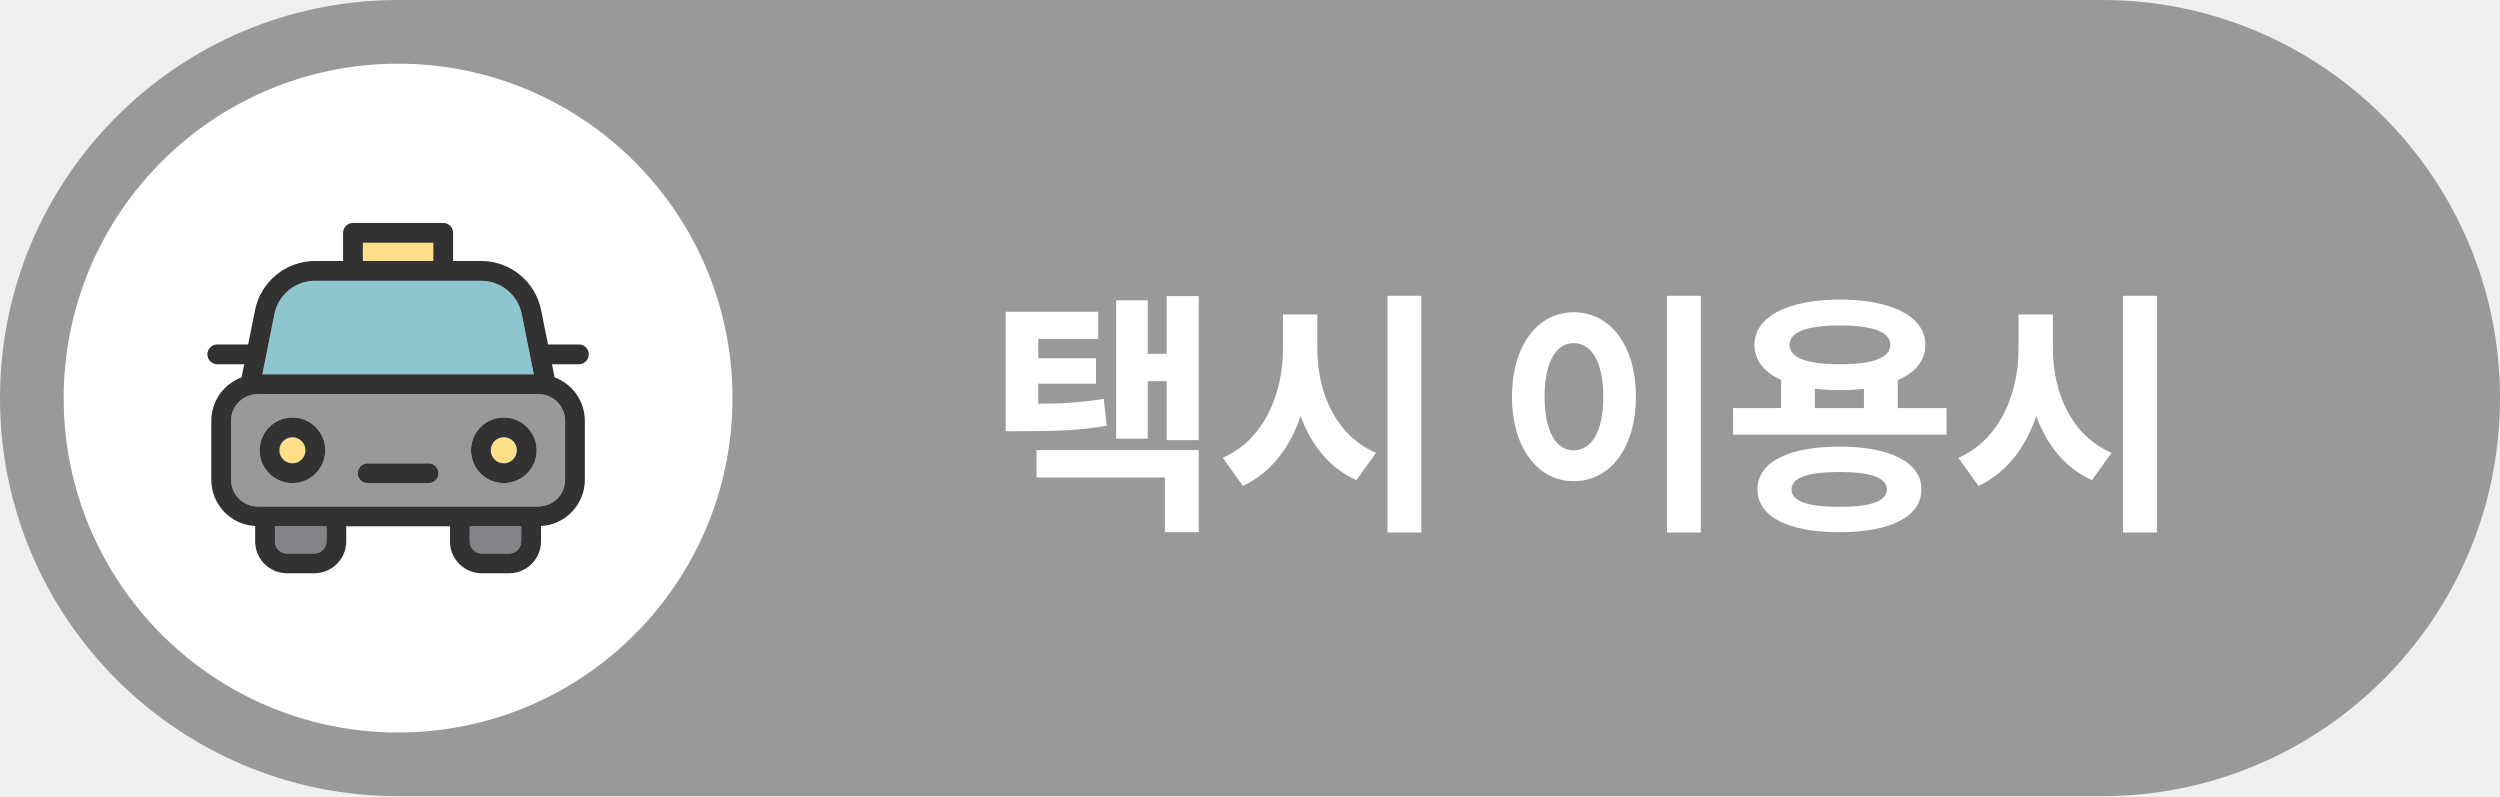
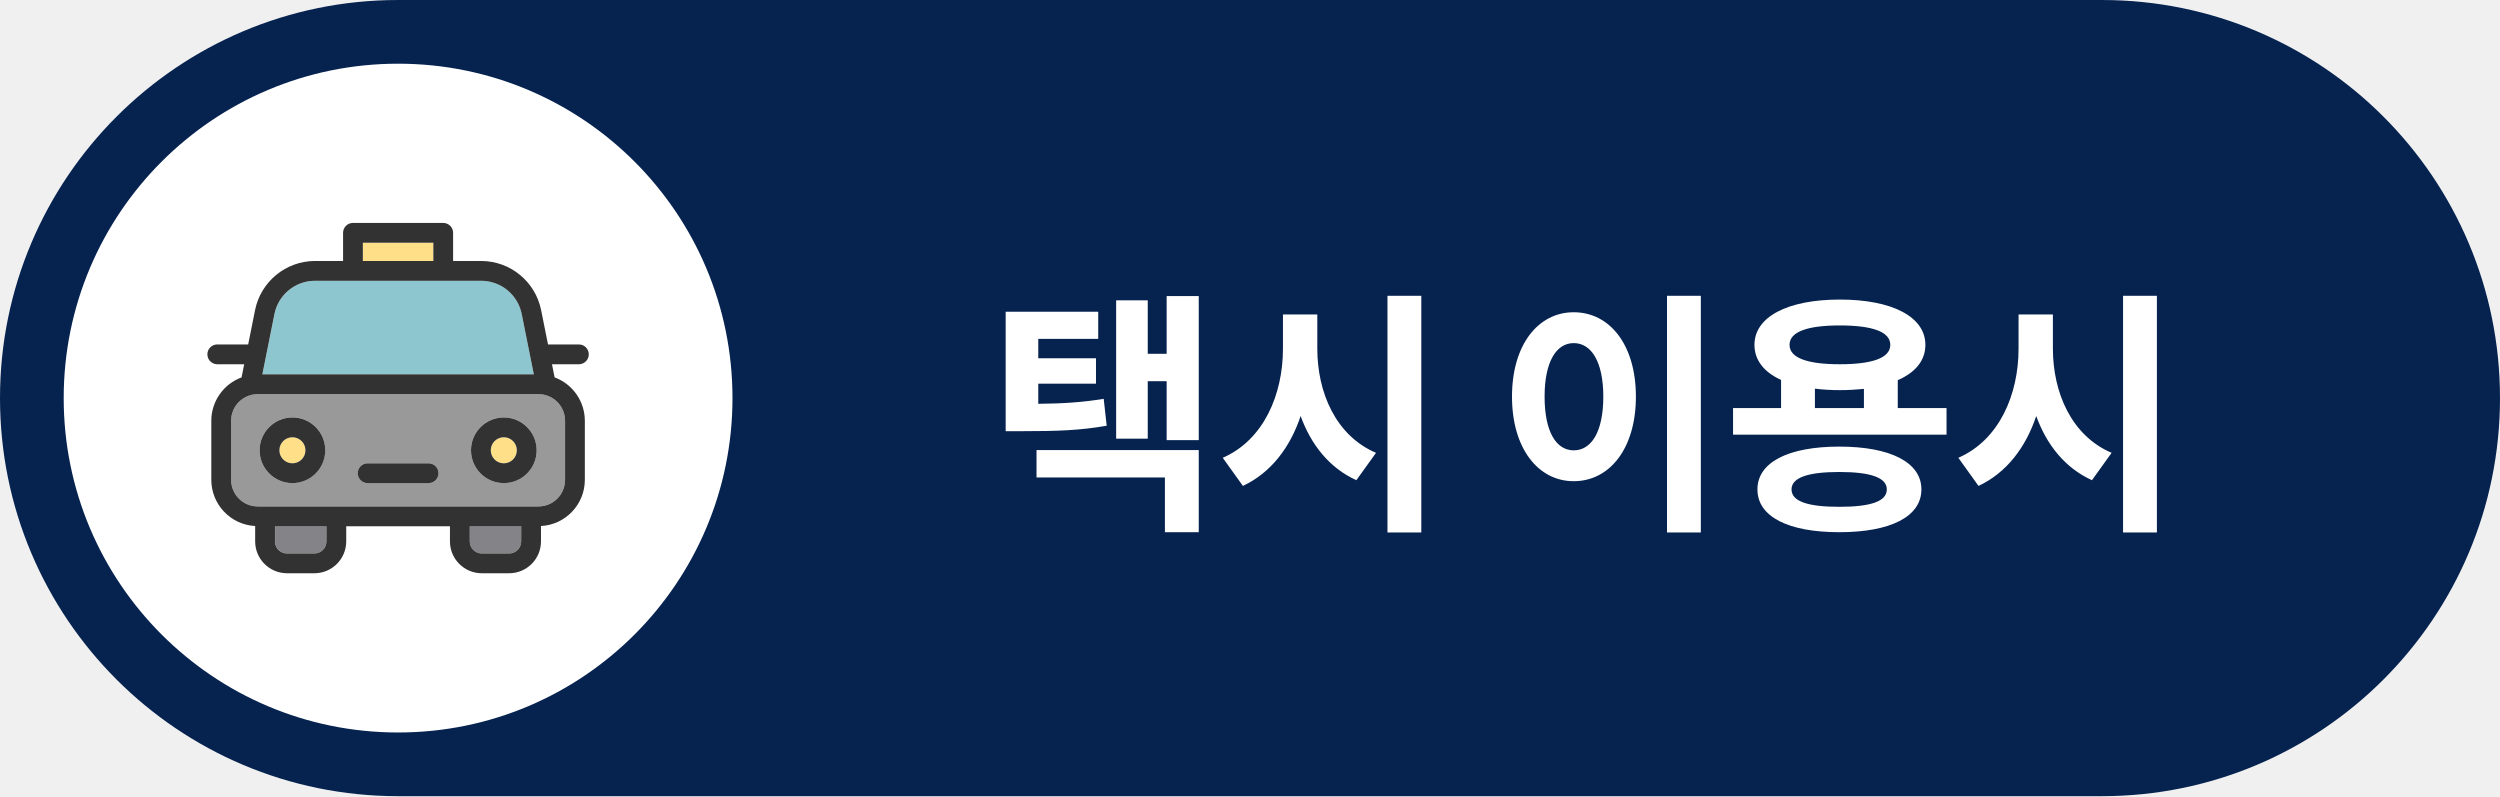
<svg xmlns="http://www.w3.org/2000/svg" width="157" height="50" viewBox="0 0 157 50">
  <defs>
    <clipPath id="clip-path">
      <rect id="사각형_485" data-name="사각형 485" width="24" height="22" fill="none" />
    </clipPath>
  </defs>
  <g id="그룹_738" data-name="그룹 738" transform="translate(-425.361 -366)">
-     <rect id="사각형_472" data-name="사각형 472" width="157" height="50" rx="25" transform="translate(425.361 366)" fill="#999" />
+     <rect id="사각형_472" data-name="사각형 472" width="157" height="50" rx="25" transform="translate(425.361 366)" fill="#062350" />
    <g id="그룹_748" data-name="그룹 748">
      <text id="택시_이용시" data-name="택시 이용시" transform="translate(487.361 398)" fill="#fff" font-size="16" font-family="NotoSansCJKkr-Bold, Noto Sans CJK KR" font-weight="700" letter-spacing="-0.025em">
        <tspan x="0" y="0">택시 이용시</tspan>
      </text>
      <g id="그룹_742" data-name="그룹 742" transform="translate(437.361 379)">
        <circle id="타원_8" data-name="타원 8" cx="21" cy="21" r="21" transform="translate(-8 -9)" fill="#fff" />
        <g id="그룹_760" data-name="그룹 760" transform="translate(1 1)">
          <g id="그룹_759" data-name="그룹 759" clip-path="url(#clip-path)">
            <path id="패스_1304" data-name="패스 1304" d="M72.5,324.107a.759.759,0,0,0,.758.759H74.97a.759.759,0,0,0,.758-.759v-.951H72.5Z" transform="translate(-68.227 -304.109)" fill="#848388" />
            <path id="패스_1305" data-name="패스 1305" d="M78.024,229.993a.818.818,0,1,0-.817-.818.818.818,0,0,0,.817.818" transform="translate(-72.661 -214.897)" fill="#ffe088" />
            <path id="패스_1306" data-name="패스 1306" d="M280.242,324.107a.759.759,0,0,0,.758.759h1.717a.759.759,0,0,0,.758-.759v-.951h-3.233Z" transform="translate(-263.743 -304.109)" fill="#848388" />
            <rect id="사각형_484" data-name="사각형 484" width="4.426" height="1.146" transform="translate(9.787 1.243)" fill="#ffe088" />
            <path id="패스_1307" data-name="패스 1307" d="M303.508,229.993a.818.818,0,1,0-.817-.818.818.818,0,0,0,.817.818" transform="translate(-284.87 -214.897)" fill="#ffe088" />
            <path id="패스_1308" data-name="패스 1308" d="M75.324,63.719a2.6,2.6,0,0,0-2.542-2.085H62.339A2.6,2.6,0,0,0,59.8,63.719l-.761,3.791H76.085Z" transform="translate(-55.56 -58.001)" fill="#8dc6cf" />
            <path id="패스_1309" data-name="패스 1309" d="M25.718,184.089V187.8a1.67,1.67,0,0,0,1.667,1.669H45.022A1.67,1.67,0,0,0,46.69,187.8v-3.713a1.67,1.67,0,0,0-1.668-1.669H27.385a1.67,1.67,0,0,0-1.667,1.669m17.123-.205a2.061,2.061,0,1,1-2.059,2.062,2.062,2.062,0,0,1,2.059-2.062m-8.577,2.879h3.878a.622.622,0,0,1,0,1.243H34.265a.622.622,0,0,1,0-1.243m-4.7-2.879a2.061,2.061,0,1,1-2.059,2.062,2.062,2.062,0,0,1,2.059-2.062" transform="translate(-24.204 -171.668)" fill="#999" />
            <path id="패스_1310" data-name="패스 1310" d="M58.172,211.386a2.061,2.061,0,1,0-2.059-2.061,2.062,2.062,0,0,0,2.059,2.061m0-2.879a.818.818,0,1,1-.817.818.819.819,0,0,1,.817-.818" transform="translate(-52.809 -195.047)" fill="#323232" />
            <path id="패스_1311" data-name="패스 1311" d="M283.656,211.386a2.061,2.061,0,1,0-2.059-2.061,2.062,2.062,0,0,0,2.059,2.061m0-2.879a.818.818,0,1,1-.817.818.819.819,0,0,1,.817-.818" transform="translate(-265.018 -195.047)" fill="#323232" />
            <path id="패스_1312" data-name="패스 1312" d="M160.963,257.358h3.878a.622.622,0,0,0,0-1.243h-3.878a.622.622,0,0,0,0,1.243" transform="translate(-150.902 -241.019)" fill="#323232" />
            <path id="패스_1313" data-name="패스 1313" d="M.621,8.874H2.336L2.17,9.7a2.909,2.909,0,0,0-1.9,2.721v3.713a2.907,2.907,0,0,0,2.754,2.9V20a2,2,0,0,0,2,2H6.743a2,2,0,0,0,2-2v-.951h6.514V20a2,2,0,0,0,2,2h1.717a2,2,0,0,0,2-2v-.966a2.907,2.907,0,0,0,2.754-2.9V12.421A2.909,2.909,0,0,0,21.83,9.7l-.166-.826h1.715a.622.622,0,0,0,0-1.243H21.415l-.433-2.159a3.847,3.847,0,0,0-3.76-3.083H15.455V.622A.621.621,0,0,0,14.834,0H9.166a.621.621,0,0,0-.621.622V2.389H6.778a3.847,3.847,0,0,0-3.76,3.083L2.586,7.631H.621a.622.622,0,0,0,0,1.243M7.5,20a.759.759,0,0,1-.758.759H5.026A.759.759,0,0,1,4.268,20v-.951H7.5Zm12.231,0a.759.759,0,0,1-.758.759H17.257A.759.759,0,0,1,16.5,20v-.951h3.233ZM9.787,1.243h4.426V2.389H9.787ZM4.236,5.718A2.6,2.6,0,0,1,6.778,3.633H17.222a2.6,2.6,0,0,1,2.542,2.085l.76,3.791H3.476ZM3.181,10.752H20.819a1.671,1.671,0,0,1,1.668,1.669v3.713a1.671,1.671,0,0,1-1.668,1.67H3.181a1.67,1.67,0,0,1-1.667-1.67V12.421a1.67,1.67,0,0,1,1.667-1.669" fill="#323232" />
          </g>
        </g>
      </g>
    </g>
  </g>
</svg>
